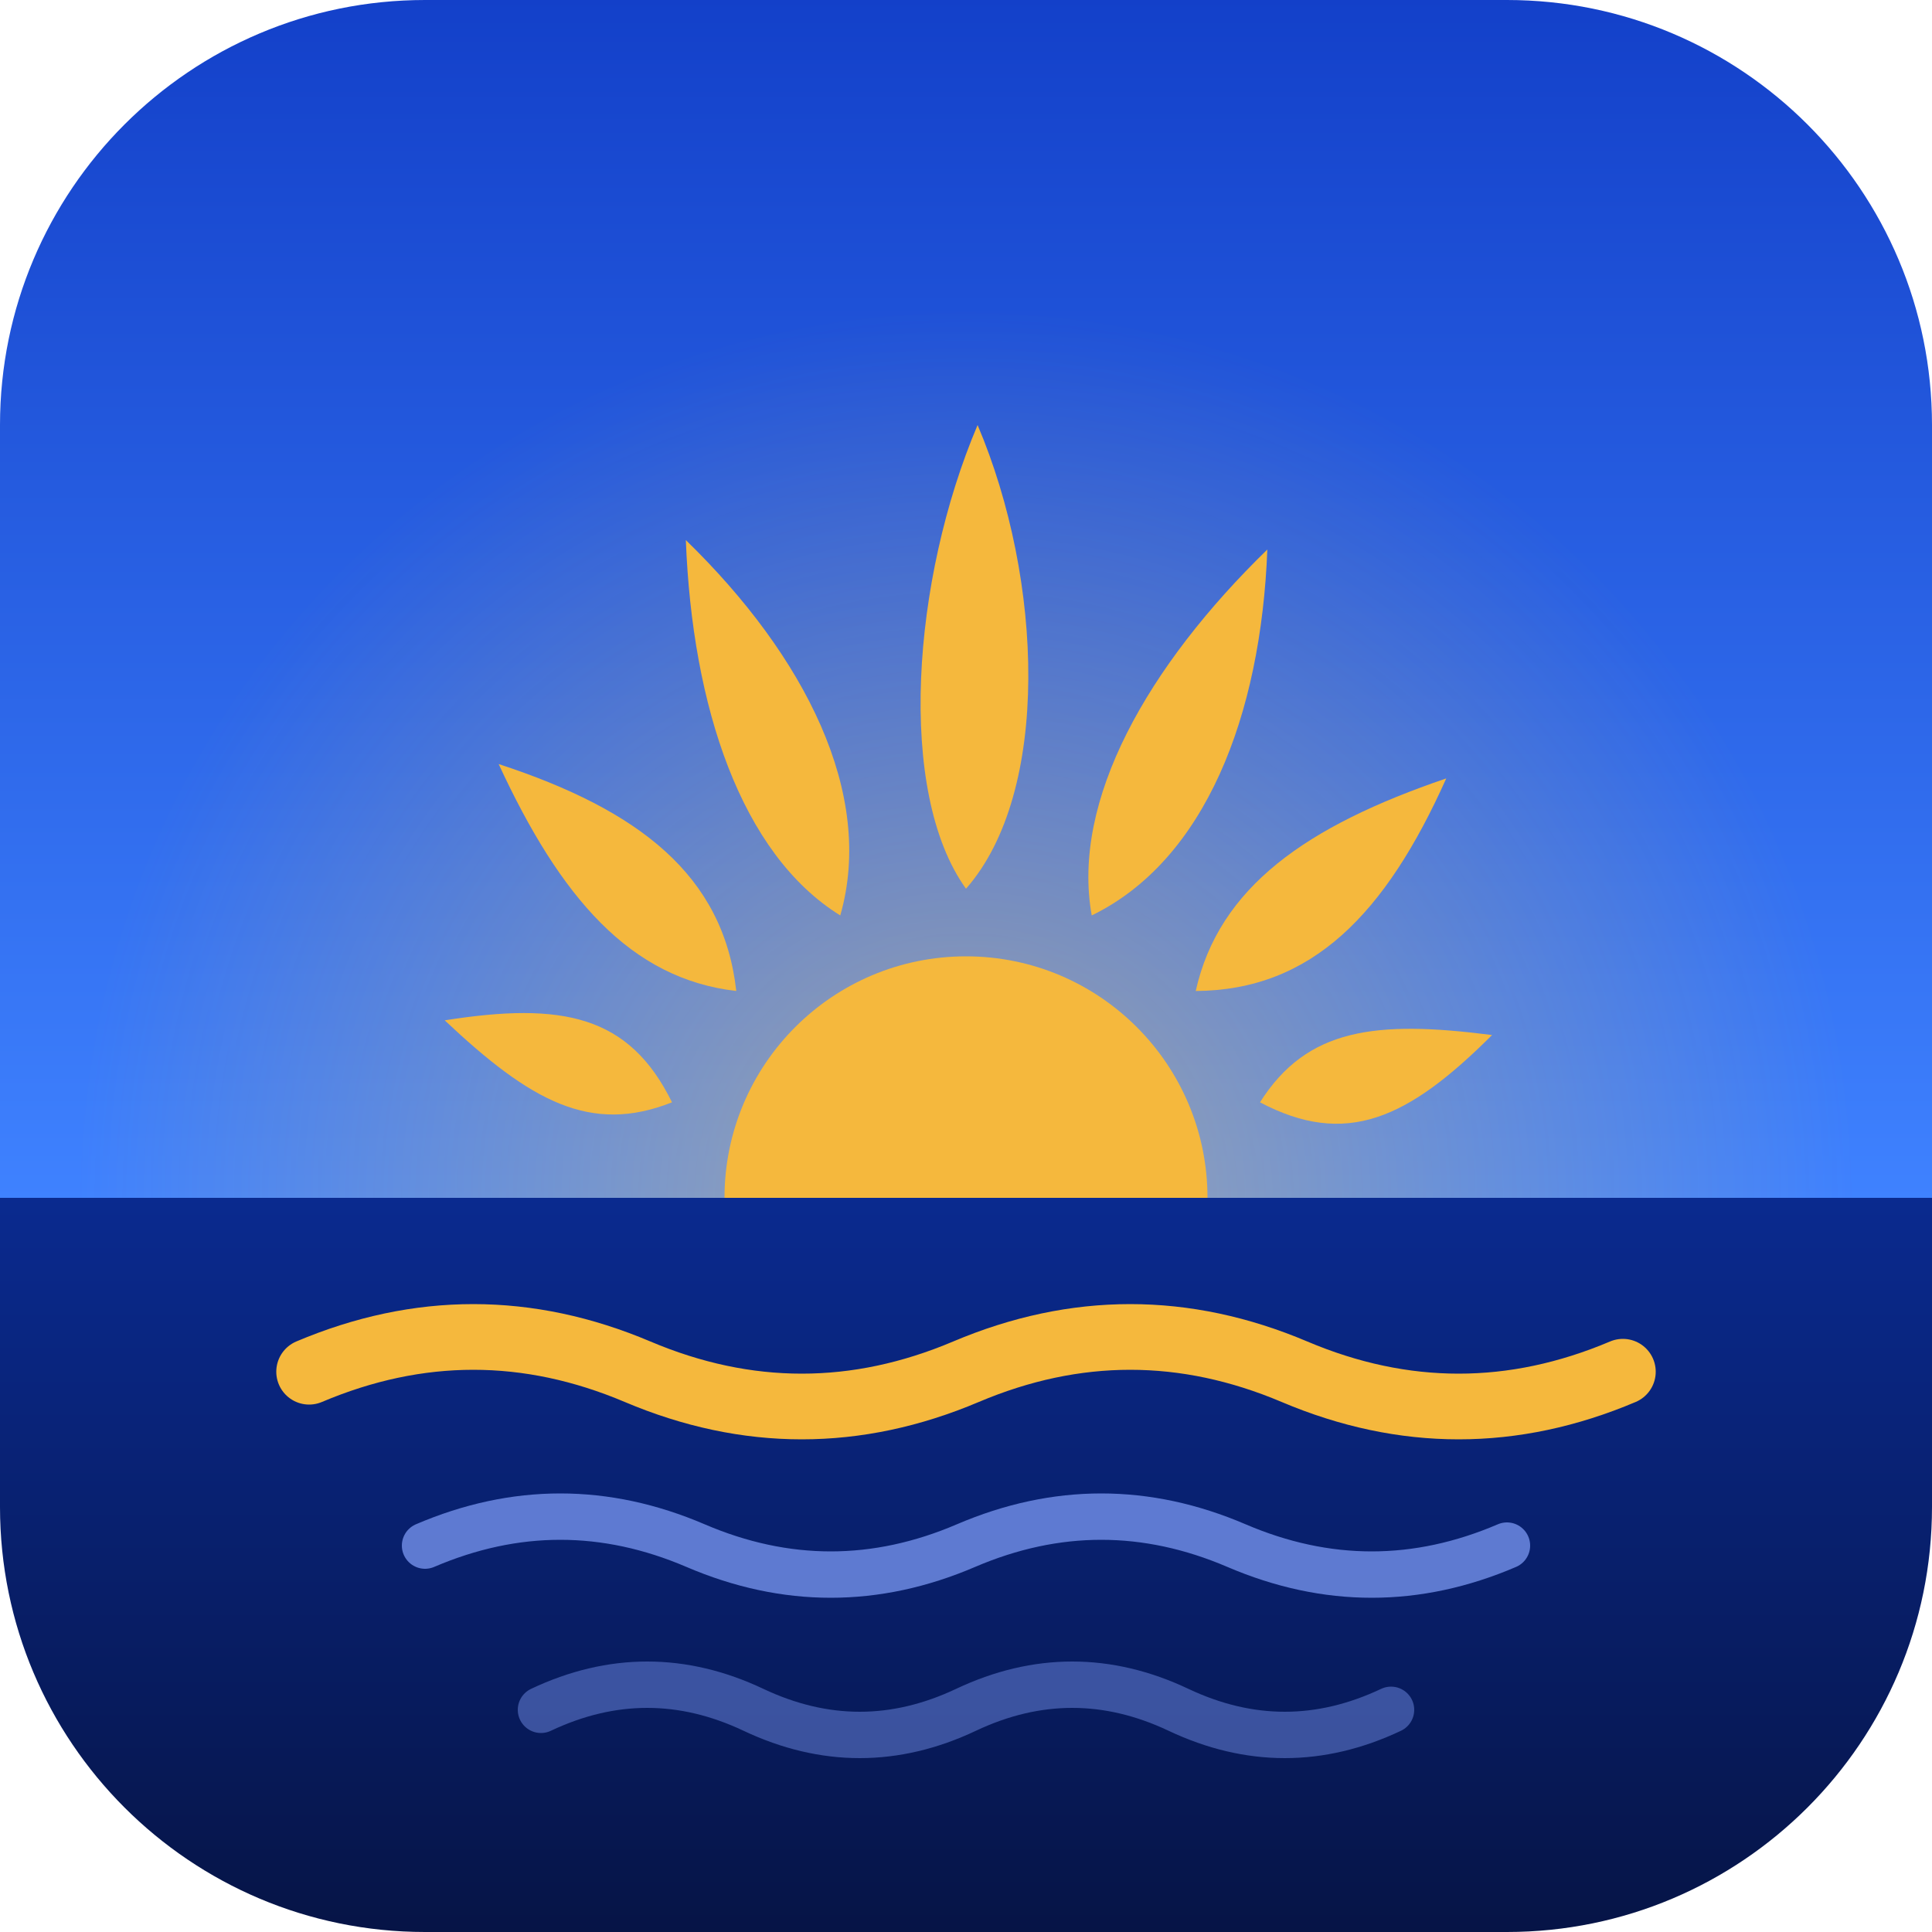
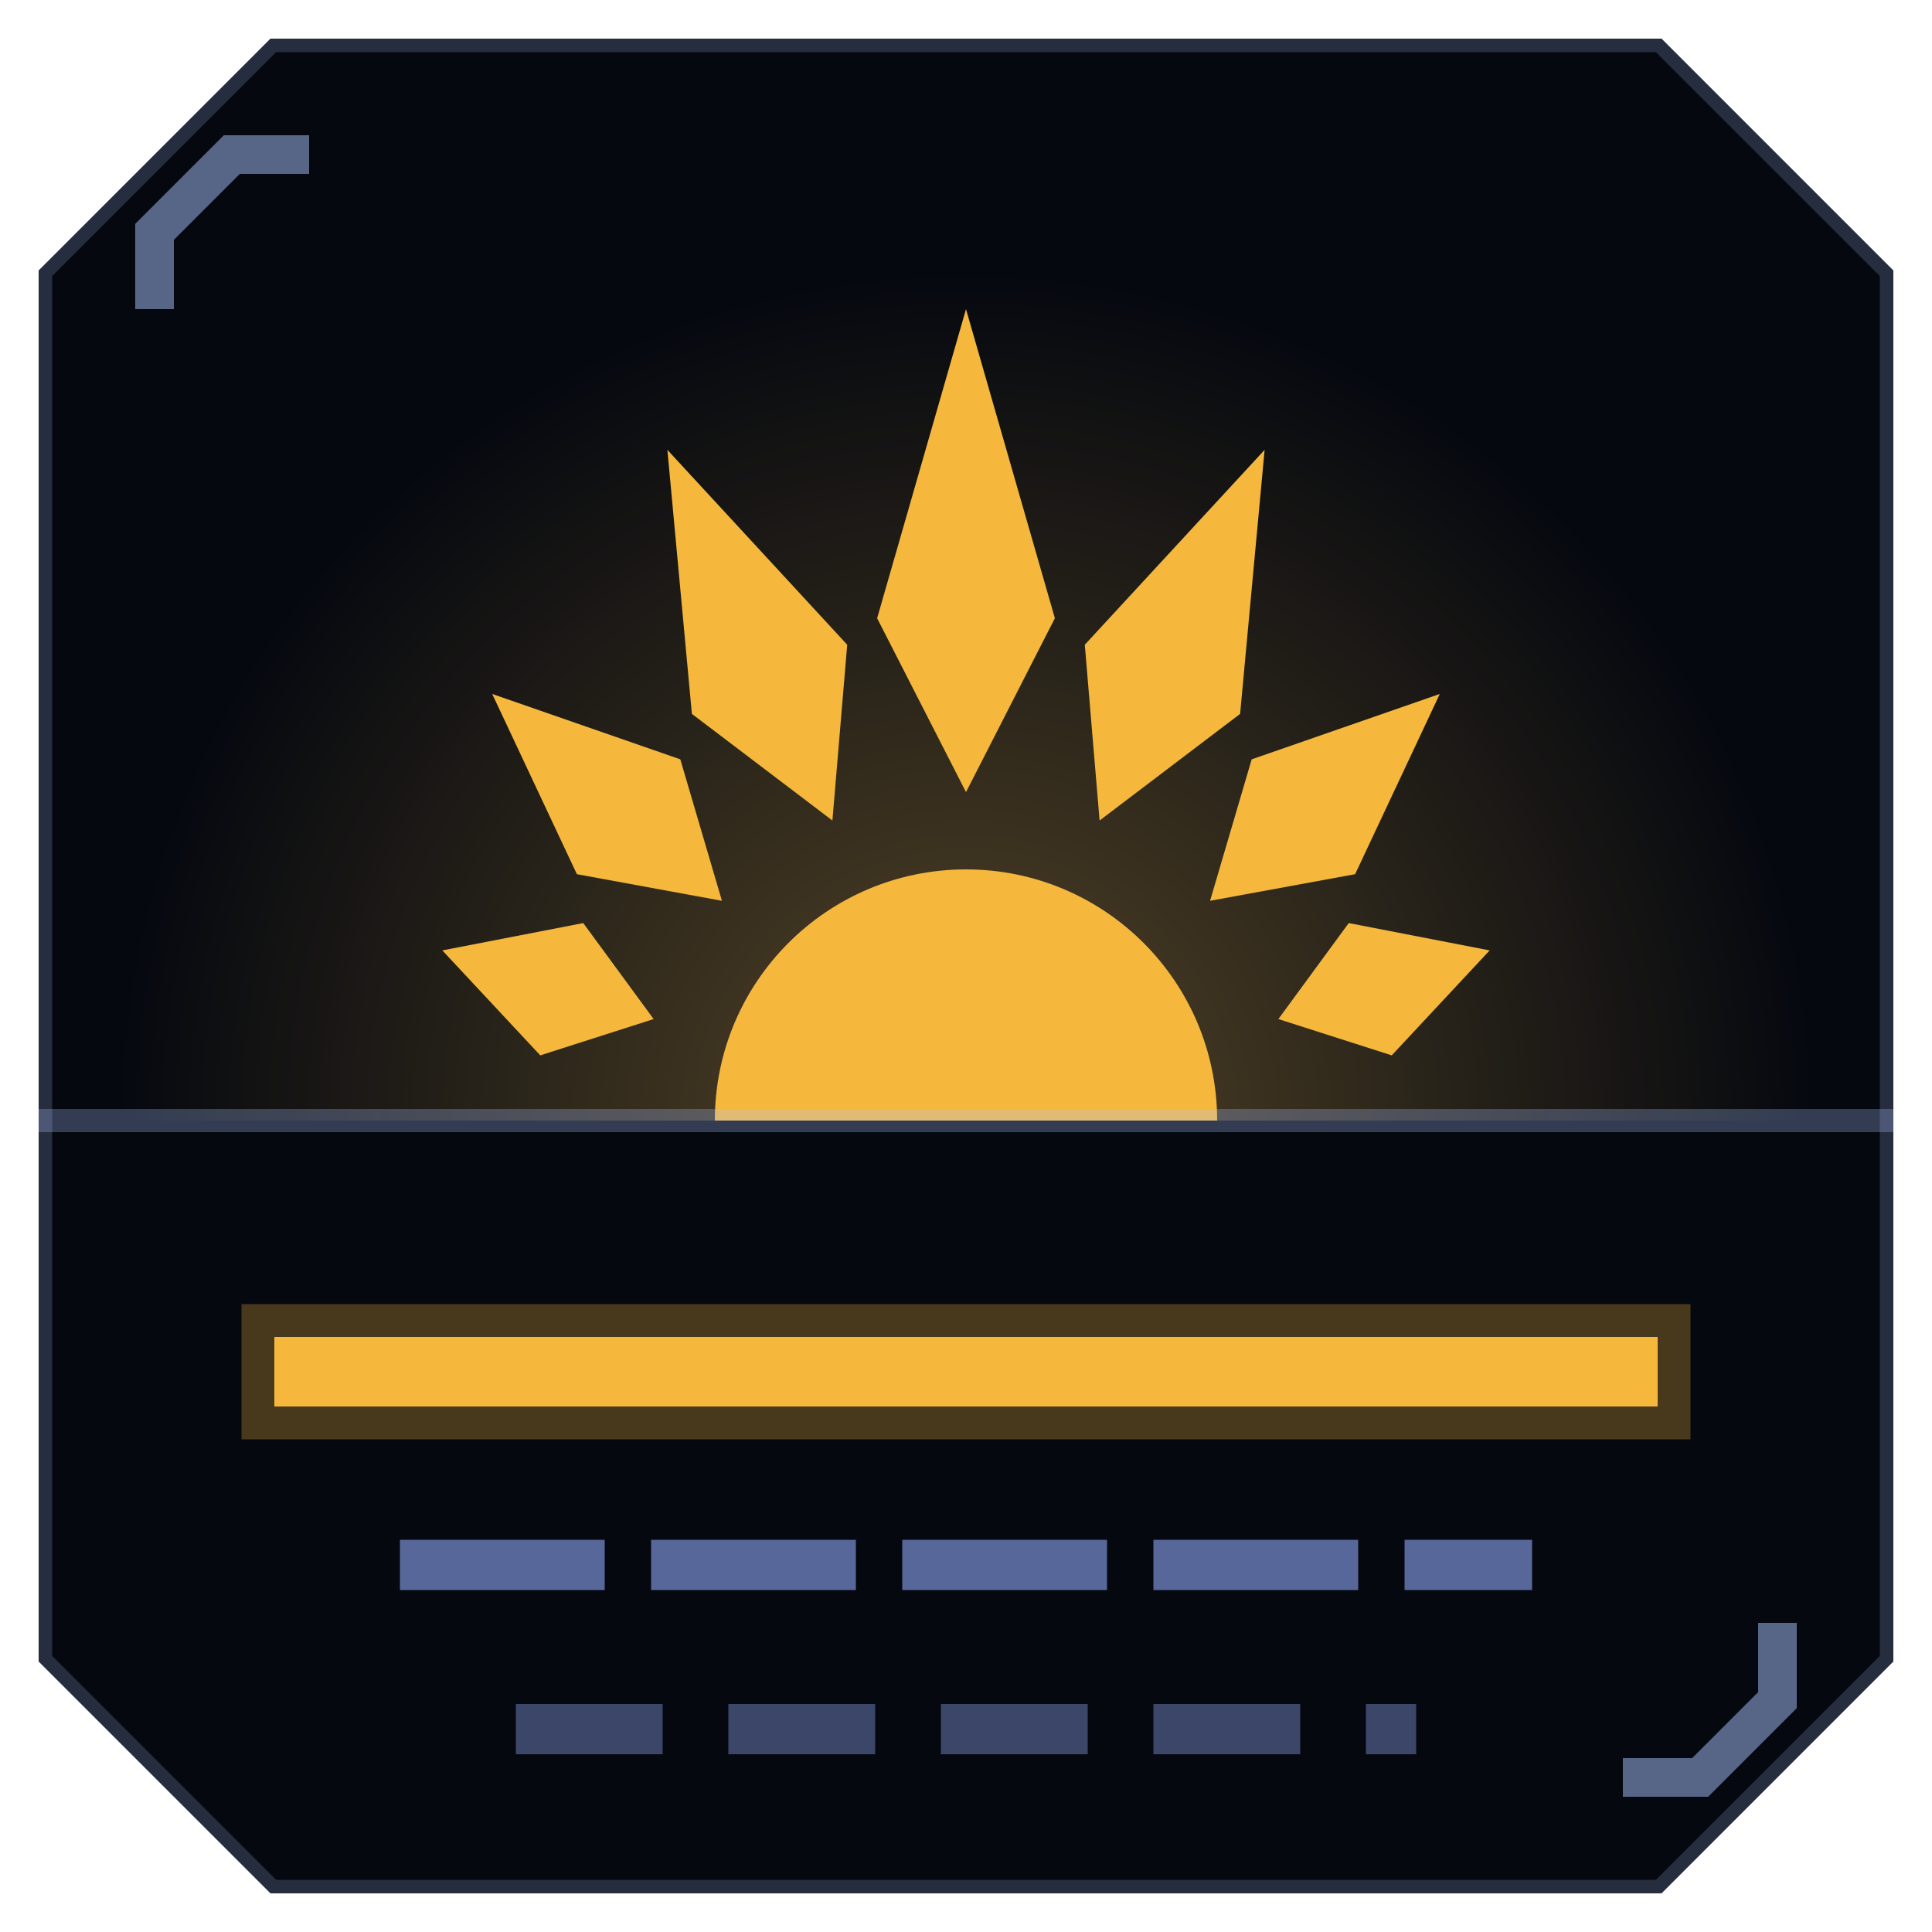
<svg xmlns="http://www.w3.org/2000/svg" viewBox="0 0 100 100">
  <defs>
-     <linearGradient id="sky" x1="0" y1="0" x2="0" y2="1">
-       <stop offset="0" stop-color="#1340c9" />
-       <stop offset="1" stop-color="#3f82ff" />
-     </linearGradient>
-     <linearGradient id="sea" x1="0" y1="0" x2="0" y2="1">
-       <stop offset="0" stop-color="#0a2a8f" />
-       <stop offset="1" stop-color="#061446" />
-     </linearGradient>
-     <radialGradient id="glow" cx="50" cy="62" r="46" gradientUnits="userSpaceOnUse">
-       <stop offset="0" stop-color="#ffc85a" stop-opacity=".5" />
+     <radialGradient id="glow" cx="50" cy="58" r="44" gradientUnits="userSpaceOnUse">
+       <stop offset="0" stop-color="#ffc85a" stop-opacity=".32" />
      <stop offset="1" stop-color="#ffc85a" stop-opacity="0" />
    </radialGradient>
    <clipPath id="tile">
-       <rect width="100" height="100" rx="22" />
+       <path d="M14 2 H86 L98 14 V86 L86 98 H14 L2 86 V14 Z" />
    </clipPath>
    <clipPath id="above">
-       <rect width="100" height="62" />
+       <rect width="100" height="58" />
    </clipPath>
  </defs>
  <g clip-path="url(#tile)">
-     <rect width="100" height="62" fill="url(#sky)" />
-     <rect width="100" height="62" fill="url(#glow)" />
-     <rect y="62" width="100" height="38" fill="url(#sea)" />
+     <rect width="100" height="100" fill="#05080f" />
+     <rect width="100" height="58" fill="url(#glow)" />
    <g clip-path="url(#above)" fill="#f5b83d">
-       <circle cx="50" cy="62" r="12.5" />
-       <g transform="translate(50 62)">
-         <path d="M0,-16 C4.4,-21 4,-32 0.6,-40 C-2.8,-32 -3.6,-21 0,-16Z" />
-         <path transform="rotate(-24)" d="M0,-16 C4.2,-21 3.8,-29 0.6,-37 C-2.6,-29 -3.4,-21 0,-16Z" />
-         <path transform="rotate(24)" d="M0,-16 C4.2,-21 3.8,-29 0.6,-37 C-2.6,-29 -3.4,-21 0,-16Z" />
-         <path transform="rotate(-48)" d="M0,-16 C4,-20.5 3.6,-26 0.5,-33 C-2.5,-26 -3.2,-20.5 0,-16Z" />
-         <path transform="rotate(48)" d="M0,-16 C4,-20.5 3.6,-26 0.5,-33 C-2.5,-26 -3.2,-20.5 0,-16Z" />
-         <path transform="rotate(-72)" d="M0,-16 C3.6,-19.5 3.2,-23 0.4,-28.5 C-2.2,-23 -2.9,-19.5 0,-16Z" />
-         <path transform="rotate(72)" d="M0,-16 C3.6,-19.5 3.2,-23 0.4,-28.5 C-2.2,-23 -2.9,-19.5 0,-16Z" />
+       <circle cx="50" cy="58" r="13" />
+       <g transform="translate(50 58)">
+         <path d="M0,-17 L4.6,-26 L0,-42 L-4.6,-26 Z" />
+         <path transform="rotate(-24)" d="M0,-17 L4.4,-25 L0,-38 L-4.4,-25 Z" />
+         <path transform="rotate(24)" d="M0,-17 L4.4,-25 L0,-38 L-4.4,-25 Z" />
+         <path transform="rotate(-48)" d="M0,-17 L4,-23.5 L0,-33 L-4,-23.5 Z" />
+         <path transform="rotate(48)" d="M0,-17 L4,-23.5 L0,-33 L-4,-23.5 Z" />
+         <path transform="rotate(-72)" d="M0,-17 L3.6,-22 L0,-28.5 L-3.6,-22 Z" />
+         <path transform="rotate(72)" d="M0,-17 L3.6,-22 L0,-28.5 L-3.6,-22 Z" />
      </g>
    </g>
-     <g fill="none" stroke-linecap="round">
-       <path d="M16,71 q8.5,-3.6 17,0 t17,0 t17,0 t17,0" stroke="#f5b83d" stroke-width="3.4" />
-       <path d="M22,80 q7,-3 14,0 t14,0 t14,0 t14,0" stroke="#7b98f2" stroke-opacity=".75" stroke-width="2.4" />
-       <path d="M28,88.5 q5.5,-2.6 11,0 t11,0 t11,0 t11,0" stroke="#7b98f2" stroke-opacity=".45" stroke-width="2.4" />
+     <rect x="2" y="57.4" width="96" height="1.2" fill="#aac3ff" fill-opacity=".28" />
+     <g stroke-linecap="square" fill="none">
+       <path d="M16,71 H84" stroke="#f5b83d" stroke-opacity=".28" stroke-width="7" />
+       <path d="M16,71 H84" stroke="#f5b83d" stroke-width="3.6" />
+       <path d="M22,81 H78" stroke="#58679a" stroke-width="2.6" stroke-dasharray="8 5" />
+       <path d="M28,89.5 H72" stroke="#3b4668" stroke-width="2.6" stroke-dasharray="5 6" />
    </g>
+     <path d="M14 2 H86 L98 14 V86 L86 98 H14 L2 86 V14 Z" fill="none" stroke="#aac3ff" stroke-opacity=".2" stroke-width="1.4" />
+     <path d="M8 16 V12 L12 8 H16 M84 92 H88 L92 88 V84" fill="none" stroke="#aac3ff" stroke-opacity=".5" stroke-width="2" />
  </g>
</svg>
